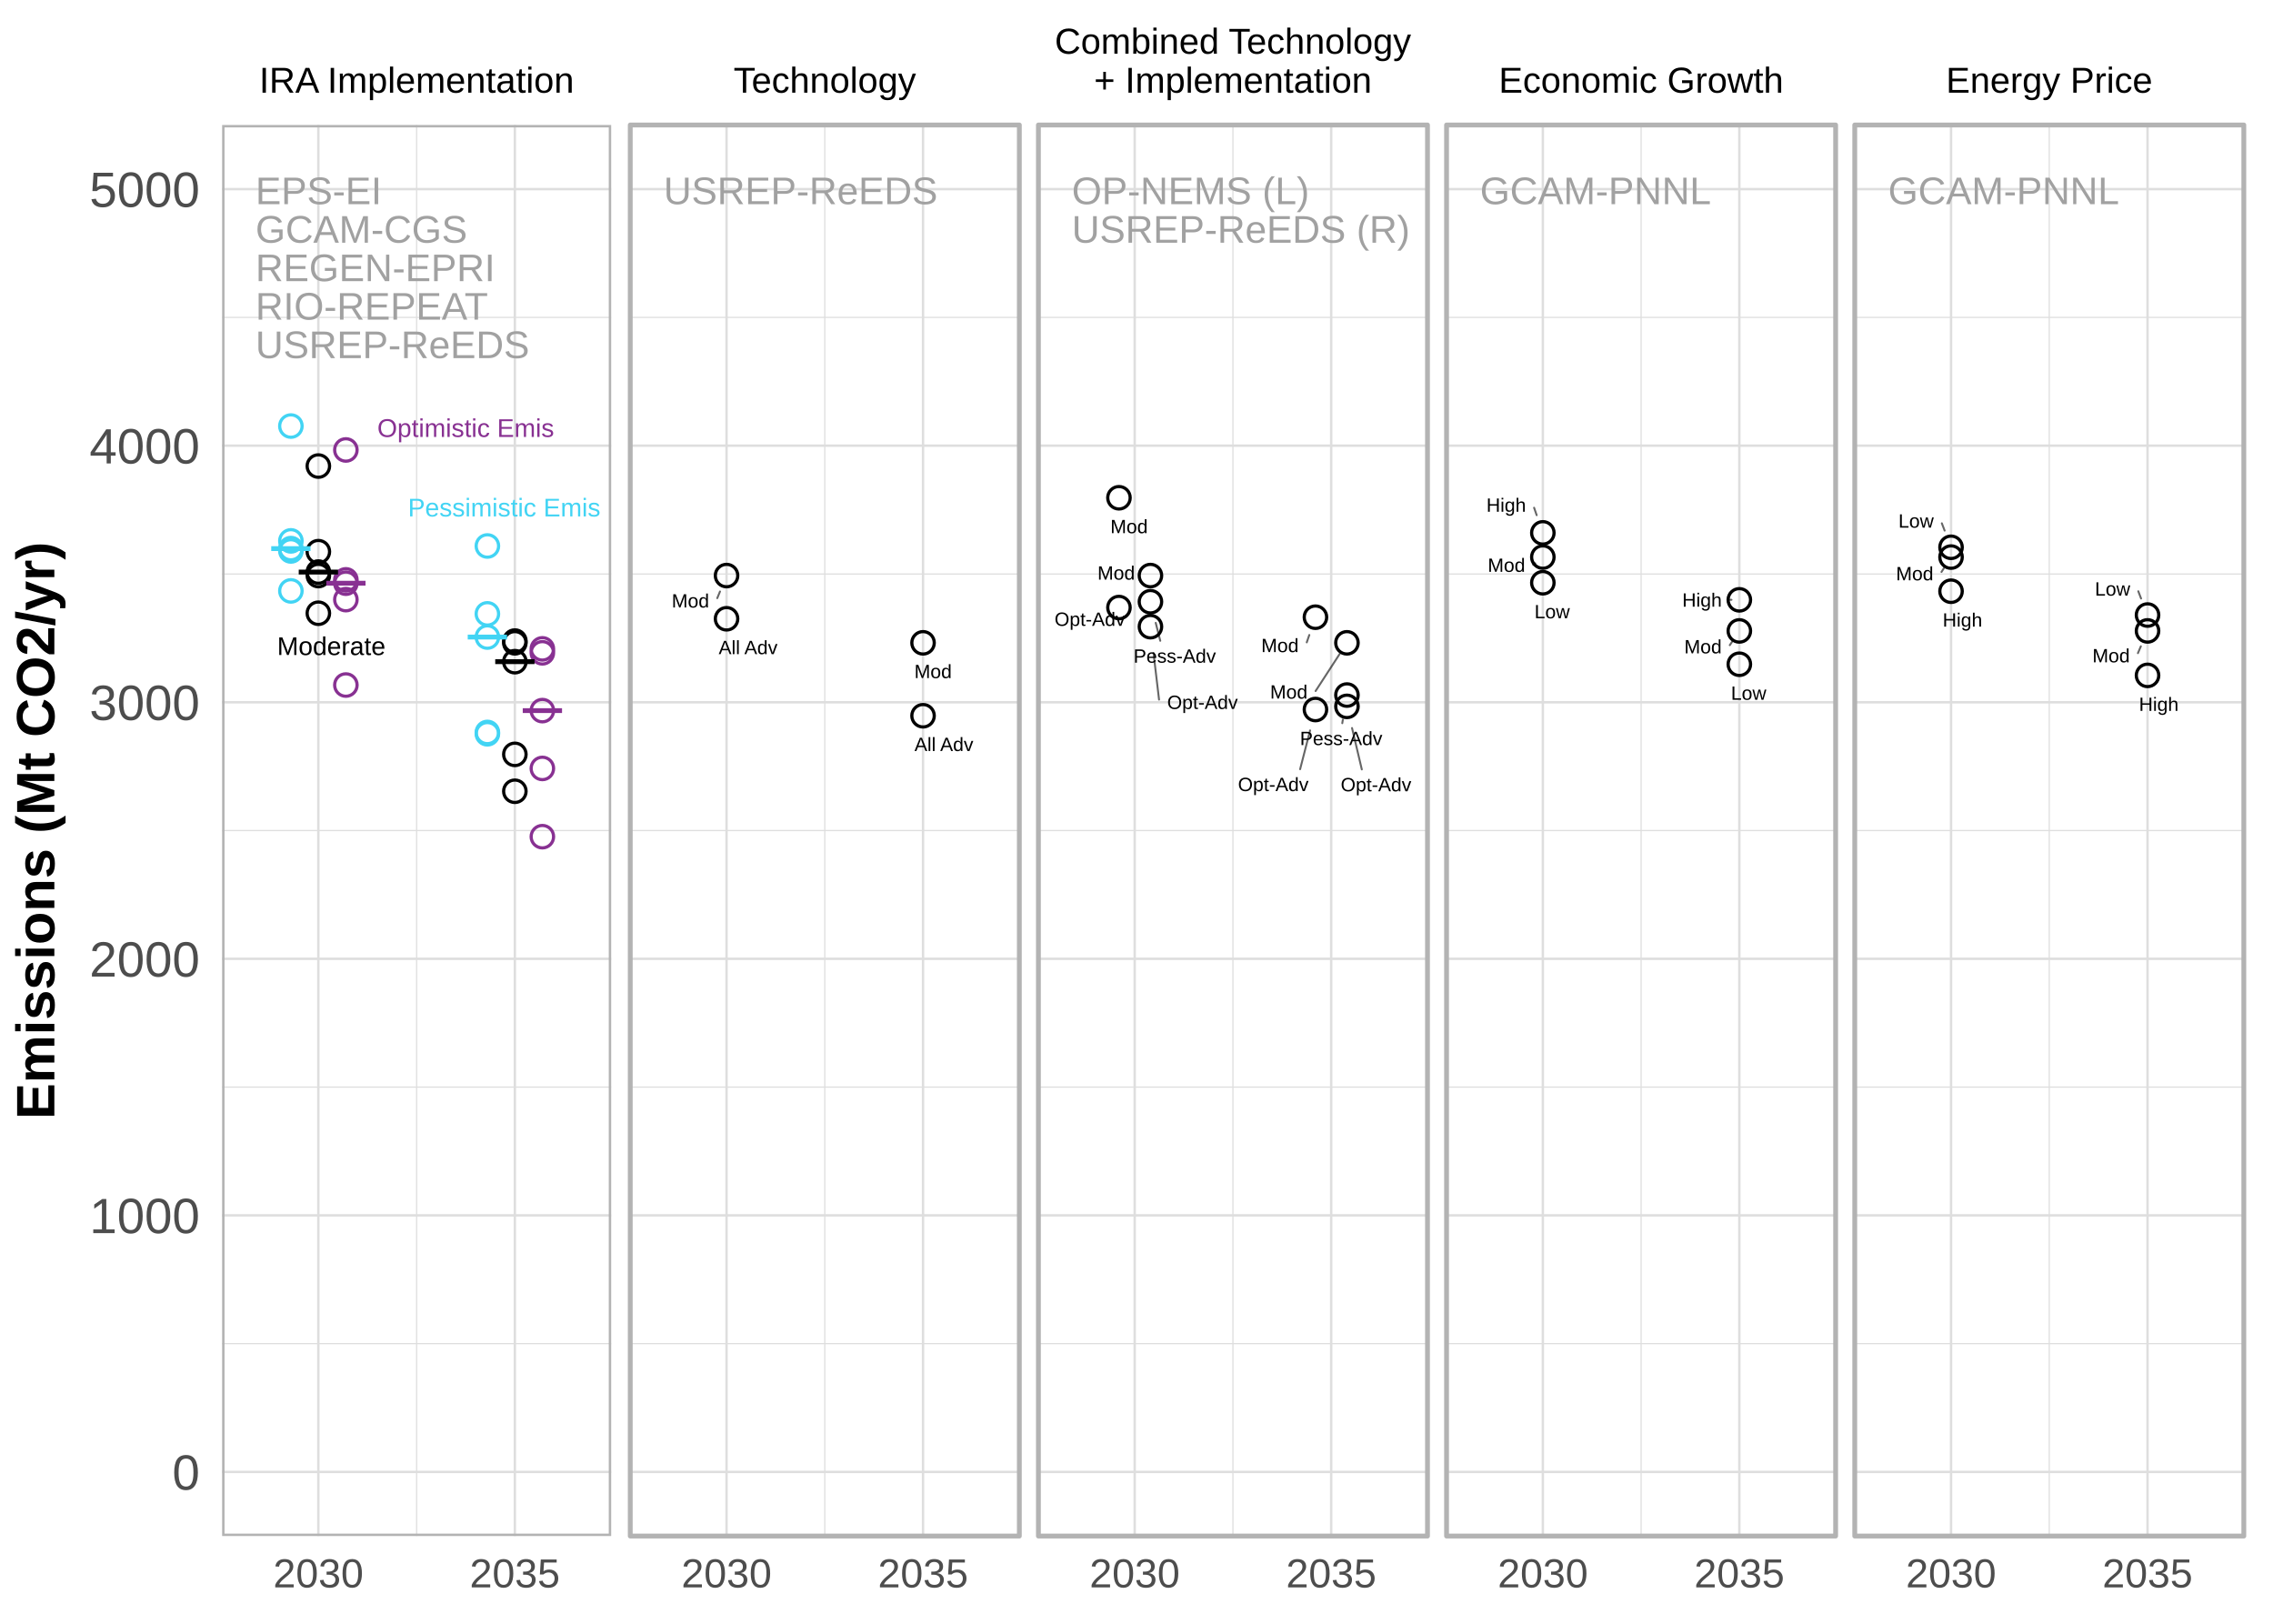
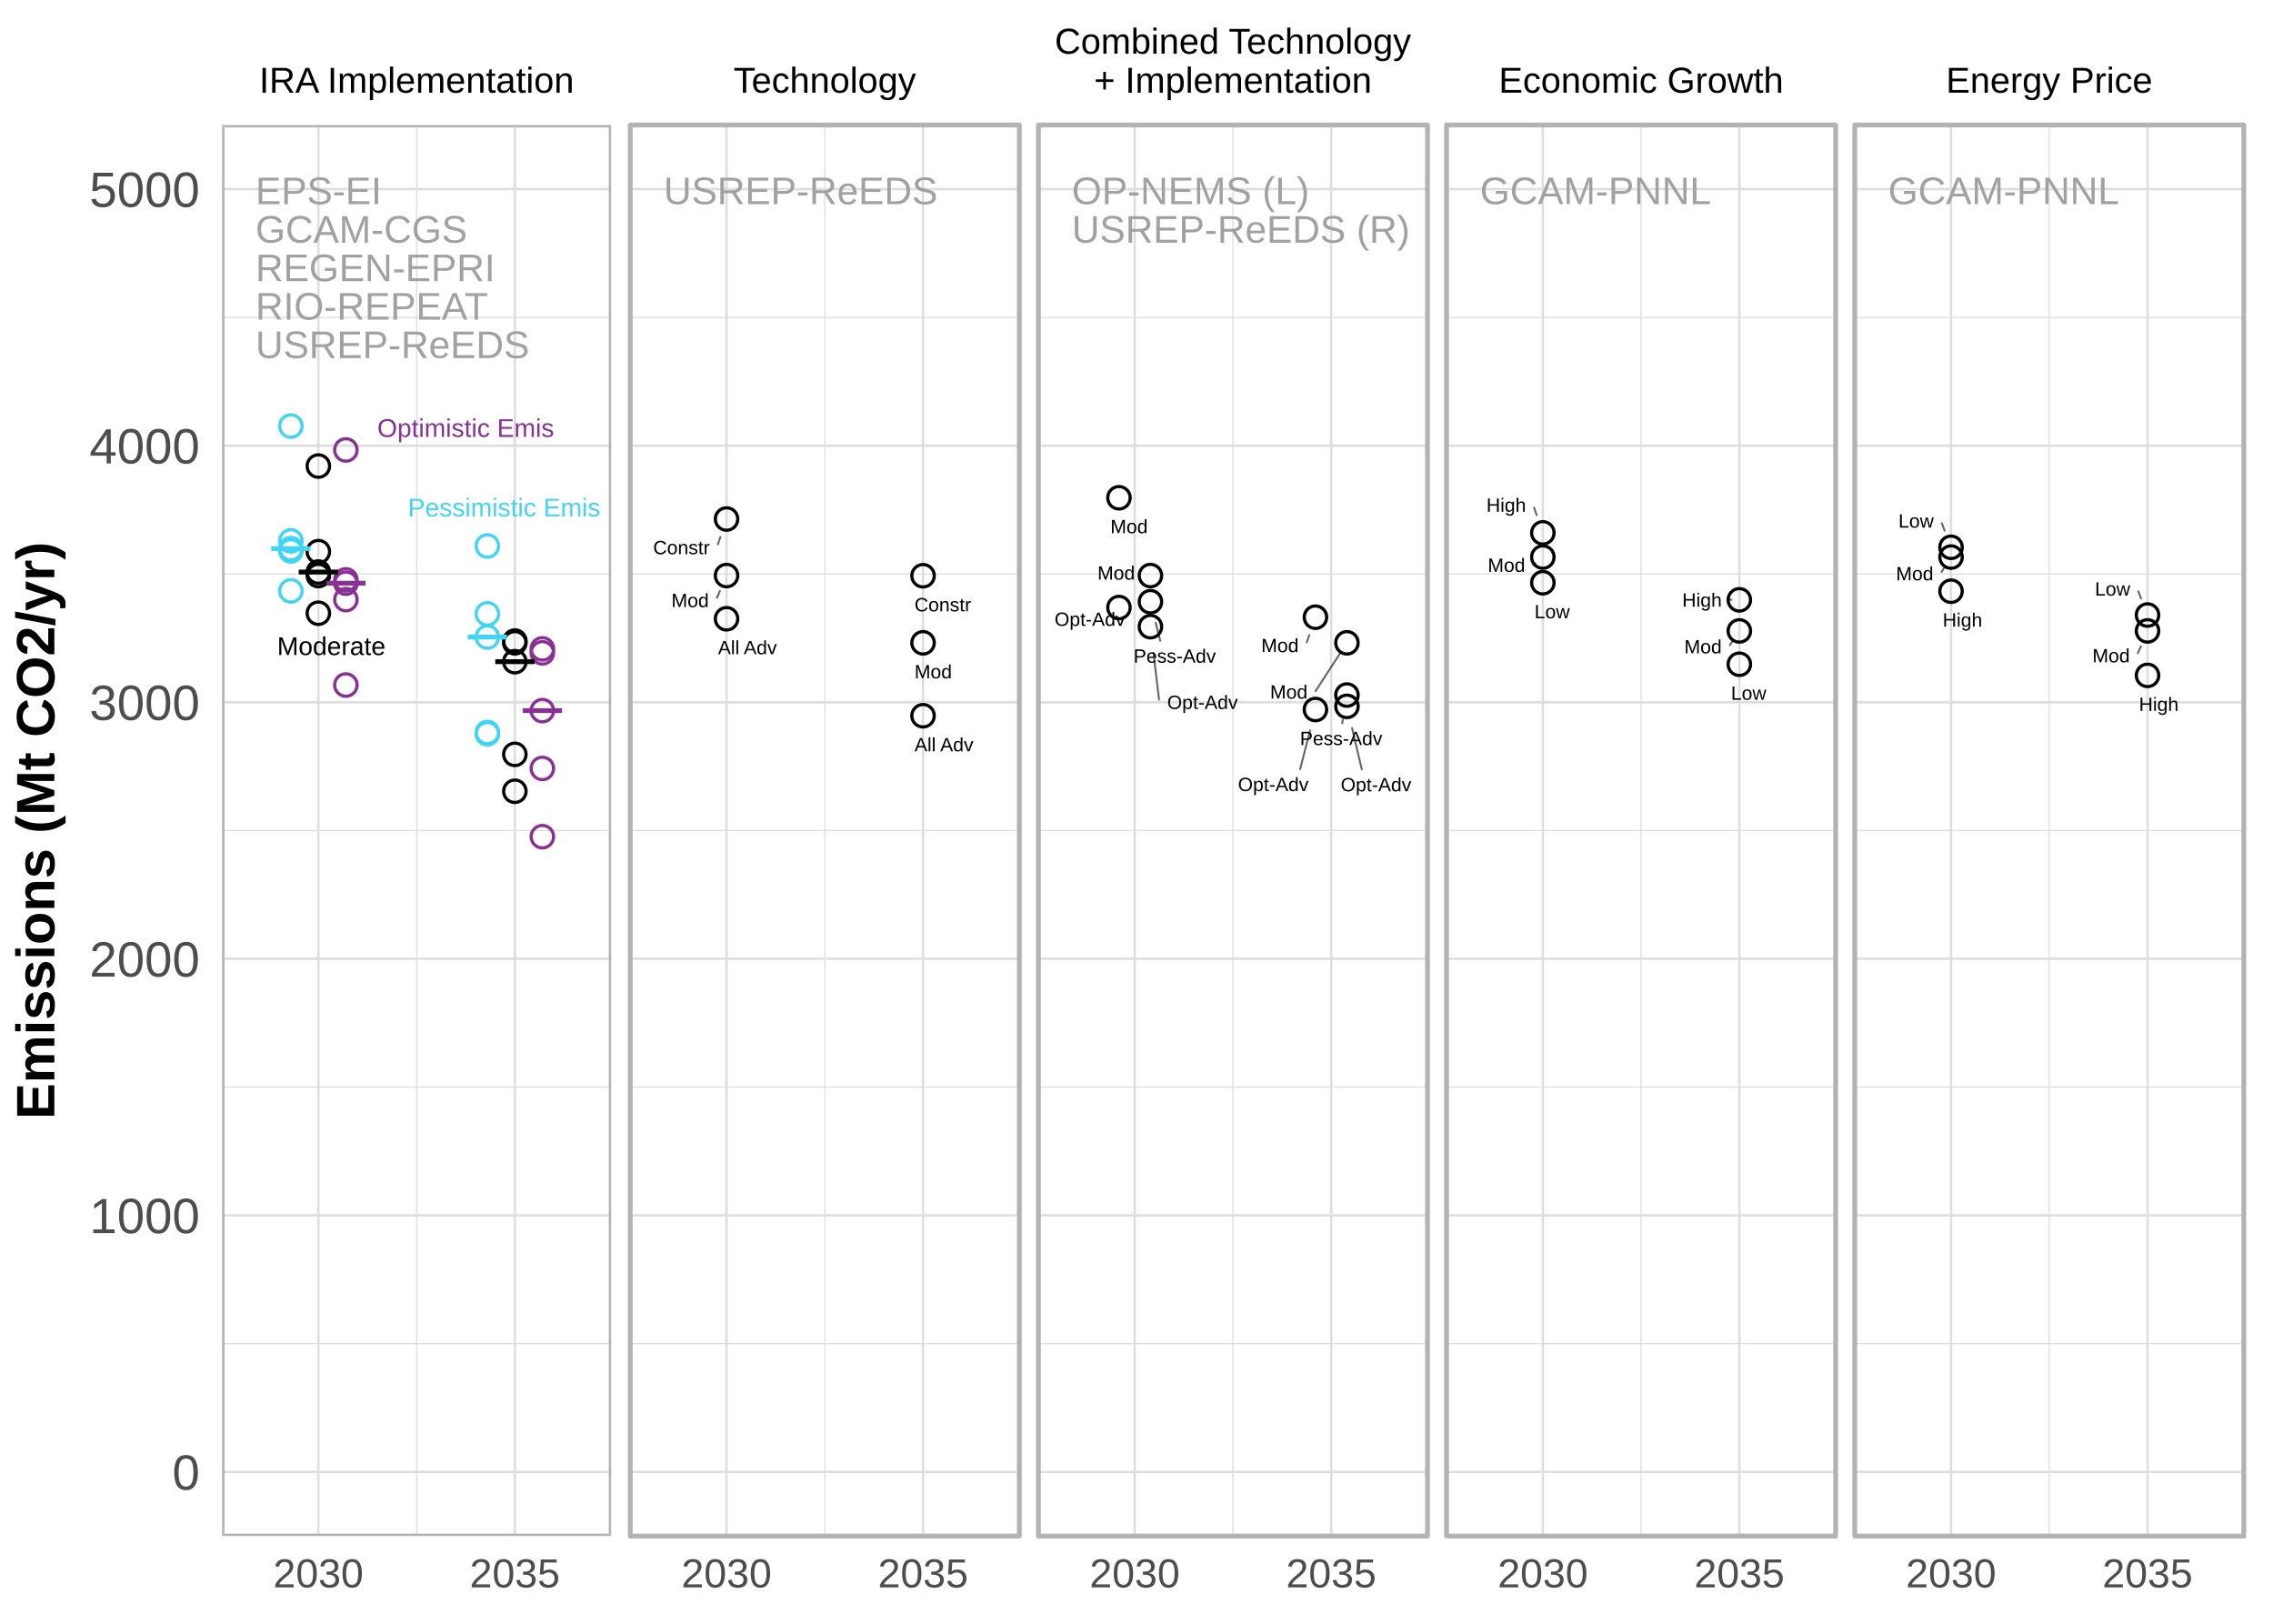
<svg xmlns="http://www.w3.org/2000/svg" class="svglite" width="504.00pt" height="360.00pt" viewBox="0 0 504.00 360.00">
  <defs>
    <style type="text/css">
    .svglite line, .svglite polyline, .svglite polygon, .svglite path, .svglite rect, .svglite circle {
      fill: none;
      stroke: #000000;
      stroke-linecap: round;
      stroke-linejoin: round;
      stroke-miterlimit: 10.00;
    }
    .svglite text {
      white-space: pre;
    }
  </style>
  </defs>
  <rect width="100%" height="100%" style="stroke: none; fill: #FFFFFF;" />
  <defs>
    <clipPath id="cpMC4wMHw1MDQuMDB8MC4wMHwzNjAuMDA=">
      <rect x="0.00" y="0.00" width="504.00" height="360.00" />
    </clipPath>
  </defs>
  <g clip-path="url(#cpMC4wMHw1MDQuMDB8MC4wMHwzNjAuMDA=)">
    <rect x="-0" y="0.00" width="504.00" height="360.00" style="stroke-width: 1.07; stroke: #FFFFFF; fill: #FFFFFF;" />
  </g>
  <defs>
    <clipPath id="cpNS40OHwxMzYuNTF8NS40OHwzNTQuNTI=">
      <rect x="5.48" y="5.48" width="131.03" height="349.04" />
    </clipPath>
  </defs>
  <g clip-path="url(#cpNS40OHwxMzYuNTF8NS40OHwzNTQuNTI=)">
    <rect x="5.48" y="5.48" width="131.03" height="349.04" style="stroke-width: 1.07; stroke: #FFFFFF; fill: #FFFFFF;" />
  </g>
  <g clip-path="url(#cpMC4wMHw1MDQuMDB8MC4wMHwzNjAuMDA=)">
</g>
  <defs>
    <clipPath id="cpNDkuMjV8MTM1LjUxfDI3LjcxfDM0MC41Ng==">
      <rect x="49.25" y="27.71" width="86.27" height="312.85" />
    </clipPath>
  </defs>
  <g clip-path="url(#cpNDkuMjV8MTM1LjUxfDI3LjcxfDM0MC41Ng==)">
    <rect x="49.25" y="27.71" width="86.27" height="312.85" style="stroke-width: 1.07; stroke: none; fill: #FFFFFF;" />
    <polyline points="49.25,297.90 135.51,297.90 " style="stroke-width: 0.27; stroke: #DEDEDE; stroke-linecap: butt;" />
    <polyline points="49.25,241.02 135.51,241.02 " style="stroke-width: 0.27; stroke: #DEDEDE; stroke-linecap: butt;" />
    <polyline points="49.25,184.14 135.51,184.14 " style="stroke-width: 0.27; stroke: #DEDEDE; stroke-linecap: butt;" />
    <polyline points="49.25,127.26 135.51,127.26 " style="stroke-width: 0.27; stroke: #DEDEDE; stroke-linecap: butt;" />
    <polyline points="49.25,70.37 135.51,70.37 " style="stroke-width: 0.27; stroke: #DEDEDE; stroke-linecap: butt;" />
    <polyline points="92.38,340.56 92.38,27.71 " style="stroke-width: 0.27; stroke: #DEDEDE; stroke-linecap: butt;" />
    <polyline points="49.25,326.34 135.51,326.34 " style="stroke-width: 0.53; stroke: #DEDEDE; stroke-linecap: butt;" />
    <polyline points="49.25,269.46 135.51,269.46 " style="stroke-width: 0.53; stroke: #DEDEDE; stroke-linecap: butt;" />
    <polyline points="49.25,212.58 135.51,212.58 " style="stroke-width: 0.53; stroke: #DEDEDE; stroke-linecap: butt;" />
    <polyline points="49.25,155.70 135.51,155.70 " style="stroke-width: 0.53; stroke: #DEDEDE; stroke-linecap: butt;" />
    <polyline points="49.25,98.81 135.51,98.81 " style="stroke-width: 0.53; stroke: #DEDEDE; stroke-linecap: butt;" />
    <polyline points="49.25,41.93 135.51,41.93 " style="stroke-width: 0.53; stroke: #DEDEDE; stroke-linecap: butt;" />
    <polyline points="70.59,340.56 70.59,27.71 " style="stroke-width: 0.53; stroke: #DEDEDE; stroke-linecap: butt;" />
    <polyline points="114.16,340.56 114.16,27.71 " style="stroke-width: 0.53; stroke: #DEDEDE; stroke-linecap: butt;" />
    <circle cx="70.59" cy="135.96" r="2.49" style="stroke-width: 0.71;" />
    <circle cx="114.16" cy="167.25" r="2.49" style="stroke-width: 0.71;" />
    <circle cx="76.69" cy="151.88" r="2.49" style="stroke-width: 0.71; stroke: #883192;" />
    <circle cx="120.26" cy="170.37" r="2.49" style="stroke-width: 0.71; stroke: #883192;" />
    <circle cx="64.50" cy="131.01" r="2.49" style="stroke-width: 0.71; stroke: #42D4F4;" />
    <circle cx="108.07" cy="162.39" r="2.49" style="stroke-width: 0.71; stroke: #42D4F4;" />
    <circle cx="70.59" cy="126.83" r="2.49" style="stroke-width: 0.71;" />
    <circle cx="114.16" cy="142.13" r="2.49" style="stroke-width: 0.71;" />
    <circle cx="76.69" cy="132.94" r="2.49" style="stroke-width: 0.71; stroke: #883192;" />
    <circle cx="120.26" cy="144.74" r="2.49" style="stroke-width: 0.71; stroke: #883192;" />
    <circle cx="64.50" cy="121.63" r="2.49" style="stroke-width: 0.71; stroke: #42D4F4;" />
    <circle cx="108.07" cy="141.24" r="2.49" style="stroke-width: 0.71; stroke: #42D4F4;" />
    <circle cx="70.59" cy="103.33" r="2.49" style="stroke-width: 0.71;" />
    <circle cx="114.16" cy="146.70" r="2.49" style="stroke-width: 0.71;" />
    <circle cx="76.69" cy="99.76" r="2.49" style="stroke-width: 0.71; stroke: #883192;" />
    <circle cx="120.26" cy="157.55" r="2.49" style="stroke-width: 0.71; stroke: #883192;" />
    <circle cx="64.50" cy="94.46" r="2.49" style="stroke-width: 0.71; stroke: #42D4F4;" />
    <circle cx="108.07" cy="121.05" r="2.49" style="stroke-width: 0.71; stroke: #42D4F4;" />
    <circle cx="70.59" cy="122.31" r="2.49" style="stroke-width: 0.71;" />
    <circle cx="114.16" cy="175.43" r="2.49" style="stroke-width: 0.71;" />
    <circle cx="76.69" cy="129.30" r="2.49" style="stroke-width: 0.71; stroke: #883192;" />
    <circle cx="120.26" cy="185.50" r="2.49" style="stroke-width: 0.71; stroke: #883192;" />
    <circle cx="64.50" cy="119.92" r="2.49" style="stroke-width: 0.71; stroke: #42D4F4;" />
    <circle cx="108.07" cy="162.69" r="2.49" style="stroke-width: 0.71; stroke: #42D4F4;" />
    <circle cx="70.59" cy="127.61" r="2.49" style="stroke-width: 0.71;" />
    <circle cx="114.16" cy="142.52" r="2.49" style="stroke-width: 0.71;" />
    <circle cx="76.69" cy="128.56" r="2.49" style="stroke-width: 0.71; stroke: #883192;" />
    <circle cx="120.26" cy="143.86" r="2.49" style="stroke-width: 0.71; stroke: #883192;" />
    <circle cx="64.50" cy="122.15" r="2.49" style="stroke-width: 0.71; stroke: #42D4F4;" />
    <circle cx="108.07" cy="136.10" r="2.49" style="stroke-width: 0.71; stroke: #42D4F4;" />
    <line x1="60.14" y1="121.63" x2="68.85" y2="121.63" style="stroke-width: 1.07; stroke: #42D4F4; stroke-linecap: butt;" />
    <line x1="66.24" y1="126.83" x2="74.95" y2="126.83" style="stroke-width: 1.07; stroke-linecap: butt;" />
    <line x1="72.34" y1="129.30" x2="81.05" y2="129.30" style="stroke-width: 1.07; stroke: #883192; stroke-linecap: butt;" />
    <line x1="103.71" y1="141.24" x2="112.42" y2="141.24" style="stroke-width: 1.07; stroke: #42D4F4; stroke-linecap: butt;" />
    <line x1="109.81" y1="146.70" x2="118.52" y2="146.70" style="stroke-width: 1.07; stroke-linecap: butt;" />
    <line x1="115.91" y1="157.55" x2="124.62" y2="157.55" style="stroke-width: 1.07; stroke: #883192; stroke-linecap: butt;" />
    <text x="61.45" y="145.22" style="font-size: 5.69px; font-family: &quot;Arial&quot;;" textLength="24.01px" lengthAdjust="spacingAndGlyphs">Moderate</text>
    <text x="90.46" y="114.50" style="font-size: 5.69px;fill: #42D4F4; font-family: &quot;Arial&quot;;" textLength="42.67px" lengthAdjust="spacingAndGlyphs">Pessimistic Emis</text>
    <text x="83.66" y="96.87" style="font-size: 5.69px;fill: #883192; font-family: &quot;Arial&quot;;" textLength="39.18px" lengthAdjust="spacingAndGlyphs">Optimistic Emis</text>
    <text x="56.65" y="45.27" style="font-size: 8.54px;fill: #A1A1A1; font-family: &quot;Arial&quot;;" textLength="27.96px" lengthAdjust="spacingAndGlyphs">EPS-EI</text>
    <text x="56.65" y="53.81" style="font-size: 8.54px;fill: #A1A1A1; font-family: &quot;Arial&quot;;" textLength="46.93px" lengthAdjust="spacingAndGlyphs">GCAM-CGS</text>
    <text x="56.65" y="62.34" style="font-size: 8.54px;fill: #A1A1A1; font-family: &quot;Arial&quot;;" textLength="53.09px" lengthAdjust="spacingAndGlyphs">REGEN-EPRI</text>
    <text x="56.65" y="70.87" style="font-size: 8.54px;fill: #A1A1A1; font-family: &quot;Arial&quot;;" textLength="51.51px" lengthAdjust="spacingAndGlyphs">RIO-REPEAT</text>
    <text x="56.65" y="79.40" style="font-size: 8.54px;fill: #A1A1A1; font-family: &quot;Arial&quot;;" textLength="60.68px" lengthAdjust="spacingAndGlyphs">USREP-ReEDS</text>
    <rect x="49.25" y="27.71" width="86.27" height="312.85" style="stroke-width: 1.07; stroke: #B3B3B3;" />
  </g>
  <g clip-path="url(#cpMC4wMHw1MDQuMDB8MC4wMHwzNjAuMDA=)">
    <text x="44.31" y="330.28" text-anchor="end" style="font-size: 11.00px;fill: #4D4D4D; font-family: &quot;Arial&quot;;" textLength="6.12px" lengthAdjust="spacingAndGlyphs">0</text>
    <text x="44.31" y="273.40" text-anchor="end" style="font-size: 11.00px;fill: #4D4D4D; font-family: &quot;Arial&quot;;" textLength="24.48px" lengthAdjust="spacingAndGlyphs">1000</text>
    <text x="44.31" y="216.52" text-anchor="end" style="font-size: 11.00px;fill: #4D4D4D; font-family: &quot;Arial&quot;;" textLength="24.48px" lengthAdjust="spacingAndGlyphs">2000</text>
    <text x="44.31" y="159.63" text-anchor="end" style="font-size: 11.00px;fill: #4D4D4D; font-family: &quot;Arial&quot;;" textLength="24.48px" lengthAdjust="spacingAndGlyphs">3000</text>
    <text x="44.31" y="102.75" text-anchor="end" style="font-size: 11.00px;fill: #4D4D4D; font-family: &quot;Arial&quot;;" textLength="24.48px" lengthAdjust="spacingAndGlyphs">4000</text>
    <text x="44.31" y="45.87" text-anchor="end" style="font-size: 11.00px;fill: #4D4D4D; font-family: &quot;Arial&quot;;" textLength="24.48px" lengthAdjust="spacingAndGlyphs">5000</text>
    <text x="70.59" y="351.94" text-anchor="middle" style="font-size: 9.00px;fill: #4D4D4D; font-family: &quot;Arial&quot;;" textLength="20.02px" lengthAdjust="spacingAndGlyphs">2030</text>
    <text x="114.16" y="351.94" text-anchor="middle" style="font-size: 9.00px;fill: #4D4D4D; font-family: &quot;Arial&quot;;" textLength="20.02px" lengthAdjust="spacingAndGlyphs">2035</text>
    <text transform="translate(12.05,184.14) rotate(-90)" text-anchor="middle" style="font-size: 12.00px; font-weight: bold; font-family: &quot;Arial&quot;;" textLength="128.04px" lengthAdjust="spacingAndGlyphs">Emissions (Mt CO2/yr)</text>
    <text x="92.38" y="11.91" text-anchor="middle" style="font-size: 8.00px; font-family: &quot;Arial&quot;;" textLength="0.00px" lengthAdjust="spacingAndGlyphs" />
    <text x="92.38" y="20.55" text-anchor="middle" style="font-size: 8.00px; font-family: &quot;Arial&quot;;" textLength="69.82px" lengthAdjust="spacingAndGlyphs">IRA Implementation</text>
  </g>
  <defs>
    <clipPath id="cpMTM2LjUxfDIyNy4wMXw1LjQ4fDM1NC41Mg==">
      <rect x="136.51" y="5.48" width="90.50" height="349.04" />
    </clipPath>
  </defs>
  <g clip-path="url(#cpMTM2LjUxfDIyNy4wMXw1LjQ4fDM1NC41Mg==)">
    <rect x="136.51" y="5.48" width="90.50" height="349.04" style="stroke-width: 1.07; stroke: #FFFFFF; fill: #FFFFFF;" />
  </g>
  <g clip-path="url(#cpMC4wMHw1MDQuMDB8MC4wMHwzNjAuMDA=)">
    <rect x="139.75" y="27.71" width="86.27" height="312.85" style="stroke-width: 1.07; stroke: none; fill: #FFFFFF;" />
    <polyline points="139.75,297.90 226.02,297.90 " style="stroke-width: 0.27; stroke: #DEDEDE; stroke-linecap: butt;" />
    <polyline points="139.75,241.02 226.02,241.02 " style="stroke-width: 0.27; stroke: #DEDEDE; stroke-linecap: butt;" />
    <polyline points="139.75,184.14 226.02,184.14 " style="stroke-width: 0.27; stroke: #DEDEDE; stroke-linecap: butt;" />
    <polyline points="139.75,127.26 226.02,127.26 " style="stroke-width: 0.27; stroke: #DEDEDE; stroke-linecap: butt;" />
    <polyline points="139.75,70.37 226.02,70.37 " style="stroke-width: 0.27; stroke: #DEDEDE; stroke-linecap: butt;" />
    <polyline points="182.88,340.56 182.88,27.71 " style="stroke-width: 0.27; stroke: #DEDEDE; stroke-linecap: butt;" />
    <polyline points="139.75,326.34 226.02,326.34 " style="stroke-width: 0.53; stroke: #DEDEDE; stroke-linecap: butt;" />
    <polyline points="139.75,269.46 226.02,269.46 " style="stroke-width: 0.53; stroke: #DEDEDE; stroke-linecap: butt;" />
    <polyline points="139.75,212.58 226.02,212.58 " style="stroke-width: 0.53; stroke: #DEDEDE; stroke-linecap: butt;" />
    <polyline points="139.75,155.70 226.02,155.70 " style="stroke-width: 0.53; stroke: #DEDEDE; stroke-linecap: butt;" />
    <polyline points="139.75,98.81 226.02,98.81 " style="stroke-width: 0.53; stroke: #DEDEDE; stroke-linecap: butt;" />
    <polyline points="139.75,41.93 226.02,41.93 " style="stroke-width: 0.53; stroke: #DEDEDE; stroke-linecap: butt;" />
    <polyline points="161.10,340.56 161.10,27.71 " style="stroke-width: 0.53; stroke: #DEDEDE; stroke-linecap: butt;" />
    <polyline points="204.67,340.56 204.67,27.71 " style="stroke-width: 0.53; stroke: #DEDEDE; stroke-linecap: butt;" />
    <circle cx="161.10" cy="137.19" r="2.49" style="stroke-width: 0.71;" />
    <circle cx="204.67" cy="158.69" r="2.49" style="stroke-width: 0.71;" />
+     <circle cx="161.10" cy="115.07" r="2.49" style="stroke-width: 0.71;" />
+     <circle cx="204.67" cy="127.65" r="2.49" style="stroke-width: 0.71;" />
    <circle cx="161.10" cy="127.61" r="2.49" style="stroke-width: 0.71;" />
    <circle cx="204.67" cy="142.52" r="2.49" style="stroke-width: 0.71;" />
-     <line x1="159.04" y1="132.62" x2="159.65" y2="131.14" style="stroke-width: 0.43; stroke: #000000; stroke-opacity: 0.60;" />
-     <text x="159.35" y="145.03" style="font-size: 4.27px; font-family: &quot;Arial&quot;;" textLength="13.03px" lengthAdjust="spacingAndGlyphs">All Adv</text>
-     <text x="202.77" y="166.51" style="font-size: 4.27px; font-family: &quot;Arial&quot;;" textLength="13.03px" lengthAdjust="spacingAndGlyphs">All Adv</text>
-     <text x="148.95" y="134.69" style="font-size: 4.27px; font-family: &quot;Arial&quot;;" textLength="8.29px" lengthAdjust="spacingAndGlyphs">Mod</text>
-     <text x="202.75" y="150.34" style="font-size: 4.27px; font-family: &quot;Arial&quot;;" textLength="8.29px" lengthAdjust="spacingAndGlyphs">Mod</text>
+     <line x1="159.17" y1="120.71" x2="159.74" y2="119.04" style="stroke-width: 0.43; stroke: #000000; stroke-opacity: 0.60;" />
+     <line x1="158.97" y1="132.56" x2="159.63" y2="131.03" style="stroke-width: 0.43; stroke: #000000; stroke-opacity: 0.60;" />
+     <text x="159.21" y="145.05" style="font-size: 4.27px; font-family: &quot;Arial&quot;;" textLength="13.03px" lengthAdjust="spacingAndGlyphs">All Adv</text>
+     <text x="202.78" y="166.57" style="font-size: 4.27px; font-family: &quot;Arial&quot;;" textLength="13.03px" lengthAdjust="spacingAndGlyphs">All Adv</text>
+     <text x="144.82" y="122.87" style="font-size: 4.27px; font-family: &quot;Arial&quot;;" textLength="12.55px" lengthAdjust="spacingAndGlyphs">Constr</text>
+     <text x="202.77" y="135.54" style="font-size: 4.27px; font-family: &quot;Arial&quot;;" textLength="12.55px" lengthAdjust="spacingAndGlyphs">Constr</text>
+     <text x="148.88" y="134.60" style="font-size: 4.27px; font-family: &quot;Arial&quot;;" textLength="8.29px" lengthAdjust="spacingAndGlyphs">Mod</text>
+     <text x="202.78" y="150.39" style="font-size: 4.27px; font-family: &quot;Arial&quot;;" textLength="8.29px" lengthAdjust="spacingAndGlyphs">Mod</text>
    <text x="147.16" y="45.27" style="font-size: 8.54px;fill: #A1A1A1; font-family: &quot;Arial&quot;;" textLength="60.68px" lengthAdjust="spacingAndGlyphs">USREP-ReEDS</text>
    <rect x="139.75" y="27.71" width="86.27" height="312.85" style="stroke-width: 1.07; stroke: #B3B3B3;" />
    <text x="161.10" y="351.94" text-anchor="middle" style="font-size: 9.00px;fill: #4D4D4D; font-family: &quot;Arial&quot;;" textLength="20.02px" lengthAdjust="spacingAndGlyphs">2030</text>
    <text x="204.67" y="351.94" text-anchor="middle" style="font-size: 9.00px;fill: #4D4D4D; font-family: &quot;Arial&quot;;" textLength="20.02px" lengthAdjust="spacingAndGlyphs">2035</text>
    <text x="182.88" y="11.91" text-anchor="middle" style="font-size: 8.00px; font-family: &quot;Arial&quot;;" textLength="0.00px" lengthAdjust="spacingAndGlyphs" />
    <text x="182.88" y="20.55" text-anchor="middle" style="font-size: 8.00px; font-family: &quot;Arial&quot;;" textLength="40.49px" lengthAdjust="spacingAndGlyphs">Technology</text>
  </g>
  <defs>
    <clipPath id="cpMjI3LjAxfDMxNy41Mnw1LjQ4fDM1NC41Mg==">
      <rect x="227.01" y="5.48" width="90.50" height="349.04" />
    </clipPath>
  </defs>
  <g clip-path="url(#cpMjI3LjAxfDMxNy41Mnw1LjQ4fDM1NC41Mg==)">
    <rect x="227.01" y="5.48" width="90.50" height="349.04" style="stroke-width: 1.07; stroke: #FFFFFF; fill: #FFFFFF;" />
  </g>
  <g clip-path="url(#cpMC4wMHw1MDQuMDB8MC4wMHwzNjAuMDA=)">
    <rect x="230.25" y="27.71" width="86.27" height="312.85" style="stroke-width: 1.07; stroke: none; fill: #FFFFFF;" />
    <polyline points="230.25,297.90 316.52,297.90 " style="stroke-width: 0.27; stroke: #DEDEDE; stroke-linecap: butt;" />
    <polyline points="230.25,241.02 316.52,241.02 " style="stroke-width: 0.27; stroke: #DEDEDE; stroke-linecap: butt;" />
    <polyline points="230.25,184.14 316.52,184.14 " style="stroke-width: 0.27; stroke: #DEDEDE; stroke-linecap: butt;" />
    <polyline points="230.25,127.26 316.52,127.26 " style="stroke-width: 0.27; stroke: #DEDEDE; stroke-linecap: butt;" />
    <polyline points="230.25,70.37 316.52,70.37 " style="stroke-width: 0.27; stroke: #DEDEDE; stroke-linecap: butt;" />
    <polyline points="273.38,340.56 273.38,27.71 " style="stroke-width: 0.27; stroke: #DEDEDE; stroke-linecap: butt;" />
    <polyline points="230.25,326.34 316.52,326.34 " style="stroke-width: 0.53; stroke: #DEDEDE; stroke-linecap: butt;" />
    <polyline points="230.25,269.46 316.52,269.46 " style="stroke-width: 0.53; stroke: #DEDEDE; stroke-linecap: butt;" />
    <polyline points="230.25,212.58 316.52,212.58 " style="stroke-width: 0.53; stroke: #DEDEDE; stroke-linecap: butt;" />
    <polyline points="230.25,155.70 316.52,155.70 " style="stroke-width: 0.53; stroke: #DEDEDE; stroke-linecap: butt;" />
    <polyline points="230.25,98.81 316.52,98.81 " style="stroke-width: 0.53; stroke: #DEDEDE; stroke-linecap: butt;" />
    <polyline points="230.25,41.93 316.52,41.93 " style="stroke-width: 0.53; stroke: #DEDEDE; stroke-linecap: butt;" />
    <polyline points="251.60,340.56 251.60,27.71 " style="stroke-width: 0.53; stroke: #DEDEDE; stroke-linecap: butt;" />
    <polyline points="295.17,340.56 295.17,27.71 " style="stroke-width: 0.53; stroke: #DEDEDE; stroke-linecap: butt;" />
    <circle cx="248.11" cy="110.36" r="2.49" style="stroke-width: 0.71;" />
    <circle cx="291.68" cy="136.84" r="2.49" style="stroke-width: 0.71;" />
    <circle cx="248.11" cy="134.70" r="2.49" style="stroke-width: 0.71;" />
    <circle cx="291.68" cy="157.31" r="2.49" style="stroke-width: 0.71;" />
    <circle cx="255.09" cy="127.61" r="2.49" style="stroke-width: 0.71;" />
    <circle cx="298.66" cy="142.52" r="2.49" style="stroke-width: 0.71;" />
    <circle cx="255.09" cy="138.94" r="2.49" style="stroke-width: 0.71;" />
    <circle cx="298.66" cy="156.61" r="2.49" style="stroke-width: 0.71;" />
    <circle cx="255.09" cy="133.41" r="2.49" style="stroke-width: 0.71;" />
    <circle cx="298.66" cy="154.10" r="2.49" style="stroke-width: 0.71;" />
    <line x1="289.75" y1="142.42" x2="290.32" y2="140.78" style="stroke-width: 0.43; stroke: #000000; stroke-opacity: 0.60;" />
    <line x1="288.28" y1="170.54" x2="290.49" y2="161.94" style="stroke-width: 0.43; stroke: #000000; stroke-opacity: 0.60;" />
    <line x1="291.71" y1="153.21" x2="297.05" y2="144.99" style="stroke-width: 0.43; stroke: #000000; stroke-opacity: 0.60;" />
    <line x1="257.00" y1="155.11" x2="255.77" y2="144.76" style="stroke-width: 0.43; stroke: #000000; stroke-opacity: 0.60;" />
    <line x1="301.96" y1="170.59" x2="299.79" y2="161.41" style="stroke-width: 0.43; stroke: #000000; stroke-opacity: 0.60;" />
    <line x1="257.27" y1="142.07" x2="256.26" y2="138.09" style="stroke-width: 0.43; stroke: #000000; stroke-opacity: 0.60;" />
    <line x1="297.63" y1="160.34" x2="297.76" y2="159.53" style="stroke-width: 0.43; stroke: #000000; stroke-opacity: 0.60;" />
    <text x="246.21" y="118.21" style="font-size: 4.27px; font-family: &quot;Arial&quot;;" textLength="8.29px" lengthAdjust="spacingAndGlyphs">Mod</text>
    <text x="279.66" y="144.58" style="font-size: 4.27px; font-family: &quot;Arial&quot;;" textLength="8.29px" lengthAdjust="spacingAndGlyphs">Mod</text>
    <text x="233.83" y="138.76" style="font-size: 4.27px; font-family: &quot;Arial&quot;;" textLength="15.62px" lengthAdjust="spacingAndGlyphs">Opt-Adv</text>
    <text x="274.50" y="175.39" style="font-size: 4.27px; font-family: &quot;Arial&quot;;" textLength="15.62px" lengthAdjust="spacingAndGlyphs">Opt-Adv</text>
    <text x="243.35" y="128.51" style="font-size: 4.27px; font-family: &quot;Arial&quot;;" textLength="8.29px" lengthAdjust="spacingAndGlyphs">Mod</text>
    <text x="281.63" y="154.88" style="font-size: 4.27px; font-family: &quot;Arial&quot;;" textLength="8.29px" lengthAdjust="spacingAndGlyphs">Mod</text>
    <text x="258.80" y="157.19" style="font-size: 4.27px; font-family: &quot;Arial&quot;;" textLength="15.62px" lengthAdjust="spacingAndGlyphs">Opt-Adv</text>
    <text x="297.28" y="175.44" style="font-size: 4.27px; font-family: &quot;Arial&quot;;" textLength="15.62px" lengthAdjust="spacingAndGlyphs">Opt-Adv</text>
    <text x="251.34" y="146.92" style="font-size: 4.27px; font-family: &quot;Arial&quot;;" textLength="18.24px" lengthAdjust="spacingAndGlyphs">Pess-Adv</text>
    <text x="288.25" y="165.19" style="font-size: 4.27px; font-family: &quot;Arial&quot;;" textLength="18.24px" lengthAdjust="spacingAndGlyphs">Pess-Adv</text>
    <text x="237.66" y="45.27" style="font-size: 8.54px;fill: #A1A1A1; font-family: &quot;Arial&quot;;" textLength="52.62px" lengthAdjust="spacingAndGlyphs">OP-NEMS (L)</text>
    <text x="237.66" y="53.81" style="font-size: 8.54px;fill: #A1A1A1; font-family: &quot;Arial&quot;;" textLength="74.90px" lengthAdjust="spacingAndGlyphs">USREP-ReEDS (R)</text>
    <rect x="230.25" y="27.71" width="86.27" height="312.85" style="stroke-width: 1.07; stroke: #B3B3B3;" />
    <text x="251.60" y="351.94" text-anchor="middle" style="font-size: 9.00px;fill: #4D4D4D; font-family: &quot;Arial&quot;;" textLength="20.02px" lengthAdjust="spacingAndGlyphs">2030</text>
    <text x="295.17" y="351.94" text-anchor="middle" style="font-size: 9.00px;fill: #4D4D4D; font-family: &quot;Arial&quot;;" textLength="20.02px" lengthAdjust="spacingAndGlyphs">2035</text>
    <text x="273.38" y="11.91" text-anchor="middle" style="font-size: 8.00px; font-family: &quot;Arial&quot;;" textLength="79.03px" lengthAdjust="spacingAndGlyphs">Combined Technology</text>
    <text x="273.38" y="20.55" text-anchor="middle" style="font-size: 8.00px; font-family: &quot;Arial&quot;;" textLength="63.82px" lengthAdjust="spacingAndGlyphs"> + Implementation</text>
  </g>
  <defs>
    <clipPath id="cpMzE3LjUyfDQwOC4wMnw1LjQ4fDM1NC41Mg==">
      <rect x="317.52" y="5.48" width="90.50" height="349.04" />
    </clipPath>
  </defs>
  <g clip-path="url(#cpMzE3LjUyfDQwOC4wMnw1LjQ4fDM1NC41Mg==)">
    <rect x="317.52" y="5.48" width="90.50" height="349.04" style="stroke-width: 1.07; stroke: #FFFFFF; fill: #FFFFFF;" />
  </g>
  <g clip-path="url(#cpMC4wMHw1MDQuMDB8MC4wMHwzNjAuMDA=)">
    <rect x="320.75" y="27.71" width="86.27" height="312.85" style="stroke-width: 1.07; stroke: none; fill: #FFFFFF;" />
    <polyline points="320.75,297.90 407.02,297.90 " style="stroke-width: 0.27; stroke: #DEDEDE; stroke-linecap: butt;" />
    <polyline points="320.75,241.02 407.02,241.02 " style="stroke-width: 0.27; stroke: #DEDEDE; stroke-linecap: butt;" />
    <polyline points="320.75,184.14 407.02,184.14 " style="stroke-width: 0.27; stroke: #DEDEDE; stroke-linecap: butt;" />
    <polyline points="320.75,127.26 407.02,127.26 " style="stroke-width: 0.27; stroke: #DEDEDE; stroke-linecap: butt;" />
    <polyline points="320.75,70.37 407.02,70.37 " style="stroke-width: 0.27; stroke: #DEDEDE; stroke-linecap: butt;" />
    <polyline points="363.89,340.56 363.89,27.71 " style="stroke-width: 0.27; stroke: #DEDEDE; stroke-linecap: butt;" />
    <polyline points="320.75,326.34 407.02,326.34 " style="stroke-width: 0.53; stroke: #DEDEDE; stroke-linecap: butt;" />
    <polyline points="320.75,269.46 407.02,269.46 " style="stroke-width: 0.53; stroke: #DEDEDE; stroke-linecap: butt;" />
    <polyline points="320.75,212.58 407.02,212.58 " style="stroke-width: 0.53; stroke: #DEDEDE; stroke-linecap: butt;" />
    <polyline points="320.75,155.70 407.02,155.70 " style="stroke-width: 0.53; stroke: #DEDEDE; stroke-linecap: butt;" />
    <polyline points="320.75,98.81 407.02,98.81 " style="stroke-width: 0.53; stroke: #DEDEDE; stroke-linecap: butt;" />
    <polyline points="320.75,41.93 407.02,41.93 " style="stroke-width: 0.53; stroke: #DEDEDE; stroke-linecap: butt;" />
    <polyline points="342.10,340.56 342.10,27.71 " style="stroke-width: 0.53; stroke: #DEDEDE; stroke-linecap: butt;" />
    <polyline points="385.67,340.56 385.67,27.71 " style="stroke-width: 0.53; stroke: #DEDEDE; stroke-linecap: butt;" />
    <circle cx="342.10" cy="118.14" r="2.49" style="stroke-width: 0.71;" />
    <circle cx="385.67" cy="132.99" r="2.49" style="stroke-width: 0.71;" />
    <circle cx="342.10" cy="123.51" r="2.49" style="stroke-width: 0.71;" />
    <circle cx="385.67" cy="139.88" r="2.49" style="stroke-width: 0.71;" />
    <circle cx="342.10" cy="129.20" r="2.49" style="stroke-width: 0.71;" />
    <circle cx="385.67" cy="147.27" r="2.49" style="stroke-width: 0.71;" />
    <line x1="340.16" y1="112.57" x2="340.73" y2="114.22" style="stroke-width: 0.43; stroke: #000000; stroke-opacity: 0.60;" />
    <line x1="383.58" y1="132.98" x2="383.93" y2="132.98" style="stroke-width: 0.43; stroke: #000000; stroke-opacity: 0.60;" />
    <line x1="339.98" y1="125.21" x2="340.40" y2="124.88" style="stroke-width: 0.43; stroke: #000000; stroke-opacity: 0.60;" />
    <line x1="383.55" y1="143.04" x2="384.06" y2="142.29" style="stroke-width: 0.43; stroke: #000000; stroke-opacity: 0.60;" />
    <text x="329.59" y="113.46" style="font-size: 4.27px; font-family: &quot;Arial&quot;;" textLength="8.77px" lengthAdjust="spacingAndGlyphs">High</text>
    <text x="373.01" y="134.51" style="font-size: 4.27px; font-family: &quot;Arial&quot;;" textLength="8.77px" lengthAdjust="spacingAndGlyphs">High</text>
    <text x="329.89" y="126.78" style="font-size: 4.27px; font-family: &quot;Arial&quot;;" textLength="8.29px" lengthAdjust="spacingAndGlyphs">Mod</text>
    <text x="373.47" y="144.85" style="font-size: 4.27px; font-family: &quot;Arial&quot;;" textLength="8.29px" lengthAdjust="spacingAndGlyphs">Mod</text>
    <text x="340.25" y="137.08" style="font-size: 4.27px; font-family: &quot;Arial&quot;;" textLength="7.82px" lengthAdjust="spacingAndGlyphs">Low</text>
    <text x="383.82" y="155.15" style="font-size: 4.27px; font-family: &quot;Arial&quot;;" textLength="7.82px" lengthAdjust="spacingAndGlyphs">Low</text>
    <text x="328.16" y="45.27" style="font-size: 8.54px;fill: #A1A1A1; font-family: &quot;Arial&quot;;" textLength="51.20px" lengthAdjust="spacingAndGlyphs">GCAM-PNNL</text>
    <rect x="320.75" y="27.71" width="86.27" height="312.85" style="stroke-width: 1.07; stroke: #B3B3B3;" />
    <text x="342.10" y="351.94" text-anchor="middle" style="font-size: 9.00px;fill: #4D4D4D; font-family: &quot;Arial&quot;;" textLength="20.02px" lengthAdjust="spacingAndGlyphs">2030</text>
    <text x="385.67" y="351.94" text-anchor="middle" style="font-size: 9.00px;fill: #4D4D4D; font-family: &quot;Arial&quot;;" textLength="20.02px" lengthAdjust="spacingAndGlyphs">2035</text>
    <text x="363.89" y="11.91" text-anchor="middle" style="font-size: 8.00px; font-family: &quot;Arial&quot;;" textLength="0.00px" lengthAdjust="spacingAndGlyphs" />
    <text x="363.89" y="20.55" text-anchor="middle" style="font-size: 8.00px; font-family: &quot;Arial&quot;;" textLength="63.14px" lengthAdjust="spacingAndGlyphs">Economic Growth</text>
  </g>
  <defs>
    <clipPath id="cpNDA4LjAyfDQ5OC41Mnw1LjQ4fDM1NC41Mg==">
      <rect x="408.02" y="5.48" width="90.50" height="349.04" />
    </clipPath>
  </defs>
  <g clip-path="url(#cpNDA4LjAyfDQ5OC41Mnw1LjQ4fDM1NC41Mg==)">
    <rect x="408.02" y="5.48" width="90.50" height="349.04" style="stroke-width: 1.07; stroke: #FFFFFF; fill: #FFFFFF;" />
  </g>
  <g clip-path="url(#cpMC4wMHw1MDQuMDB8MC4wMHwzNjAuMDA=)">
    <rect x="411.26" y="27.71" width="86.27" height="312.85" style="stroke-width: 1.07; stroke: none; fill: #FFFFFF;" />
    <polyline points="411.26,297.90 497.52,297.90 " style="stroke-width: 0.27; stroke: #DEDEDE; stroke-linecap: butt;" />
    <polyline points="411.26,241.02 497.52,241.02 " style="stroke-width: 0.27; stroke: #DEDEDE; stroke-linecap: butt;" />
    <polyline points="411.26,184.14 497.52,184.14 " style="stroke-width: 0.27; stroke: #DEDEDE; stroke-linecap: butt;" />
    <polyline points="411.26,127.26 497.52,127.26 " style="stroke-width: 0.27; stroke: #DEDEDE; stroke-linecap: butt;" />
    <polyline points="411.26,70.37 497.52,70.37 " style="stroke-width: 0.27; stroke: #DEDEDE; stroke-linecap: butt;" />
    <polyline points="454.39,340.56 454.39,27.71 " style="stroke-width: 0.27; stroke: #DEDEDE; stroke-linecap: butt;" />
    <polyline points="411.26,326.34 497.52,326.34 " style="stroke-width: 0.53; stroke: #DEDEDE; stroke-linecap: butt;" />
    <polyline points="411.26,269.46 497.52,269.46 " style="stroke-width: 0.53; stroke: #DEDEDE; stroke-linecap: butt;" />
    <polyline points="411.26,212.58 497.52,212.58 " style="stroke-width: 0.53; stroke: #DEDEDE; stroke-linecap: butt;" />
    <polyline points="411.26,155.70 497.52,155.70 " style="stroke-width: 0.53; stroke: #DEDEDE; stroke-linecap: butt;" />
    <polyline points="411.26,98.81 497.52,98.81 " style="stroke-width: 0.53; stroke: #DEDEDE; stroke-linecap: butt;" />
    <polyline points="411.26,41.93 497.52,41.93 " style="stroke-width: 0.53; stroke: #DEDEDE; stroke-linecap: butt;" />
    <polyline points="432.61,340.56 432.61,27.71 " style="stroke-width: 0.53; stroke: #DEDEDE; stroke-linecap: butt;" />
    <polyline points="476.18,340.56 476.18,27.71 " style="stroke-width: 0.53; stroke: #DEDEDE; stroke-linecap: butt;" />
    <circle cx="432.61" cy="131.08" r="2.49" style="stroke-width: 0.71;" />
    <circle cx="476.18" cy="149.74" r="2.49" style="stroke-width: 0.71;" />
    <circle cx="432.61" cy="123.51" r="2.49" style="stroke-width: 0.71;" />
    <circle cx="476.18" cy="139.88" r="2.49" style="stroke-width: 0.71;" />
    <circle cx="432.61" cy="121.34" r="2.49" style="stroke-width: 0.71;" />
    <circle cx="476.18" cy="136.36" r="2.49" style="stroke-width: 0.71;" />
    <line x1="430.49" y1="126.81" x2="431.00" y2="126.02" style="stroke-width: 0.43; stroke: #000000; stroke-opacity: 0.60;" />
    <line x1="474.05" y1="144.81" x2="474.70" y2="143.29" style="stroke-width: 0.43; stroke: #000000; stroke-opacity: 0.60;" />
    <line x1="430.57" y1="116.02" x2="431.19" y2="117.64" style="stroke-width: 0.43; stroke: #000000; stroke-opacity: 0.60;" />
    <line x1="474.13" y1="131.09" x2="474.75" y2="132.70" style="stroke-width: 0.43; stroke: #000000; stroke-opacity: 0.60;" />
    <text x="430.76" y="138.93" style="font-size: 4.27px; font-family: &quot;Arial&quot;;" textLength="8.77px" lengthAdjust="spacingAndGlyphs">High</text>
    <text x="474.29" y="157.62" style="font-size: 4.27px; font-family: &quot;Arial&quot;;" textLength="8.77px" lengthAdjust="spacingAndGlyphs">High</text>
    <text x="420.41" y="128.66" style="font-size: 4.27px; font-family: &quot;Arial&quot;;" textLength="8.29px" lengthAdjust="spacingAndGlyphs">Mod</text>
    <text x="463.96" y="146.84" style="font-size: 4.27px; font-family: &quot;Arial&quot;;" textLength="8.29px" lengthAdjust="spacingAndGlyphs">Mod</text>
    <text x="420.95" y="116.98" style="font-size: 4.27px; font-family: &quot;Arial&quot;;" textLength="7.82px" lengthAdjust="spacingAndGlyphs">Low</text>
    <text x="464.51" y="132.05" style="font-size: 4.27px; font-family: &quot;Arial&quot;;" textLength="7.82px" lengthAdjust="spacingAndGlyphs">Low</text>
    <text x="418.66" y="45.27" style="font-size: 8.54px;fill: #A1A1A1; font-family: &quot;Arial&quot;;" textLength="51.20px" lengthAdjust="spacingAndGlyphs">GCAM-PNNL</text>
    <rect x="411.26" y="27.71" width="86.27" height="312.85" style="stroke-width: 1.07; stroke: #B3B3B3;" />
    <text x="432.61" y="351.94" text-anchor="middle" style="font-size: 9.00px;fill: #4D4D4D; font-family: &quot;Arial&quot;;" textLength="20.02px" lengthAdjust="spacingAndGlyphs">2030</text>
    <text x="476.18" y="351.94" text-anchor="middle" style="font-size: 9.00px;fill: #4D4D4D; font-family: &quot;Arial&quot;;" textLength="20.02px" lengthAdjust="spacingAndGlyphs">2035</text>
    <text x="454.39" y="11.91" text-anchor="middle" style="font-size: 8.00px; font-family: &quot;Arial&quot;;" textLength="0.00px" lengthAdjust="spacingAndGlyphs" />
    <text x="454.39" y="20.55" text-anchor="middle" style="font-size: 8.00px; font-family: &quot;Arial&quot;;" textLength="45.81px" lengthAdjust="spacingAndGlyphs">Energy Price</text>
  </g>
</svg>
